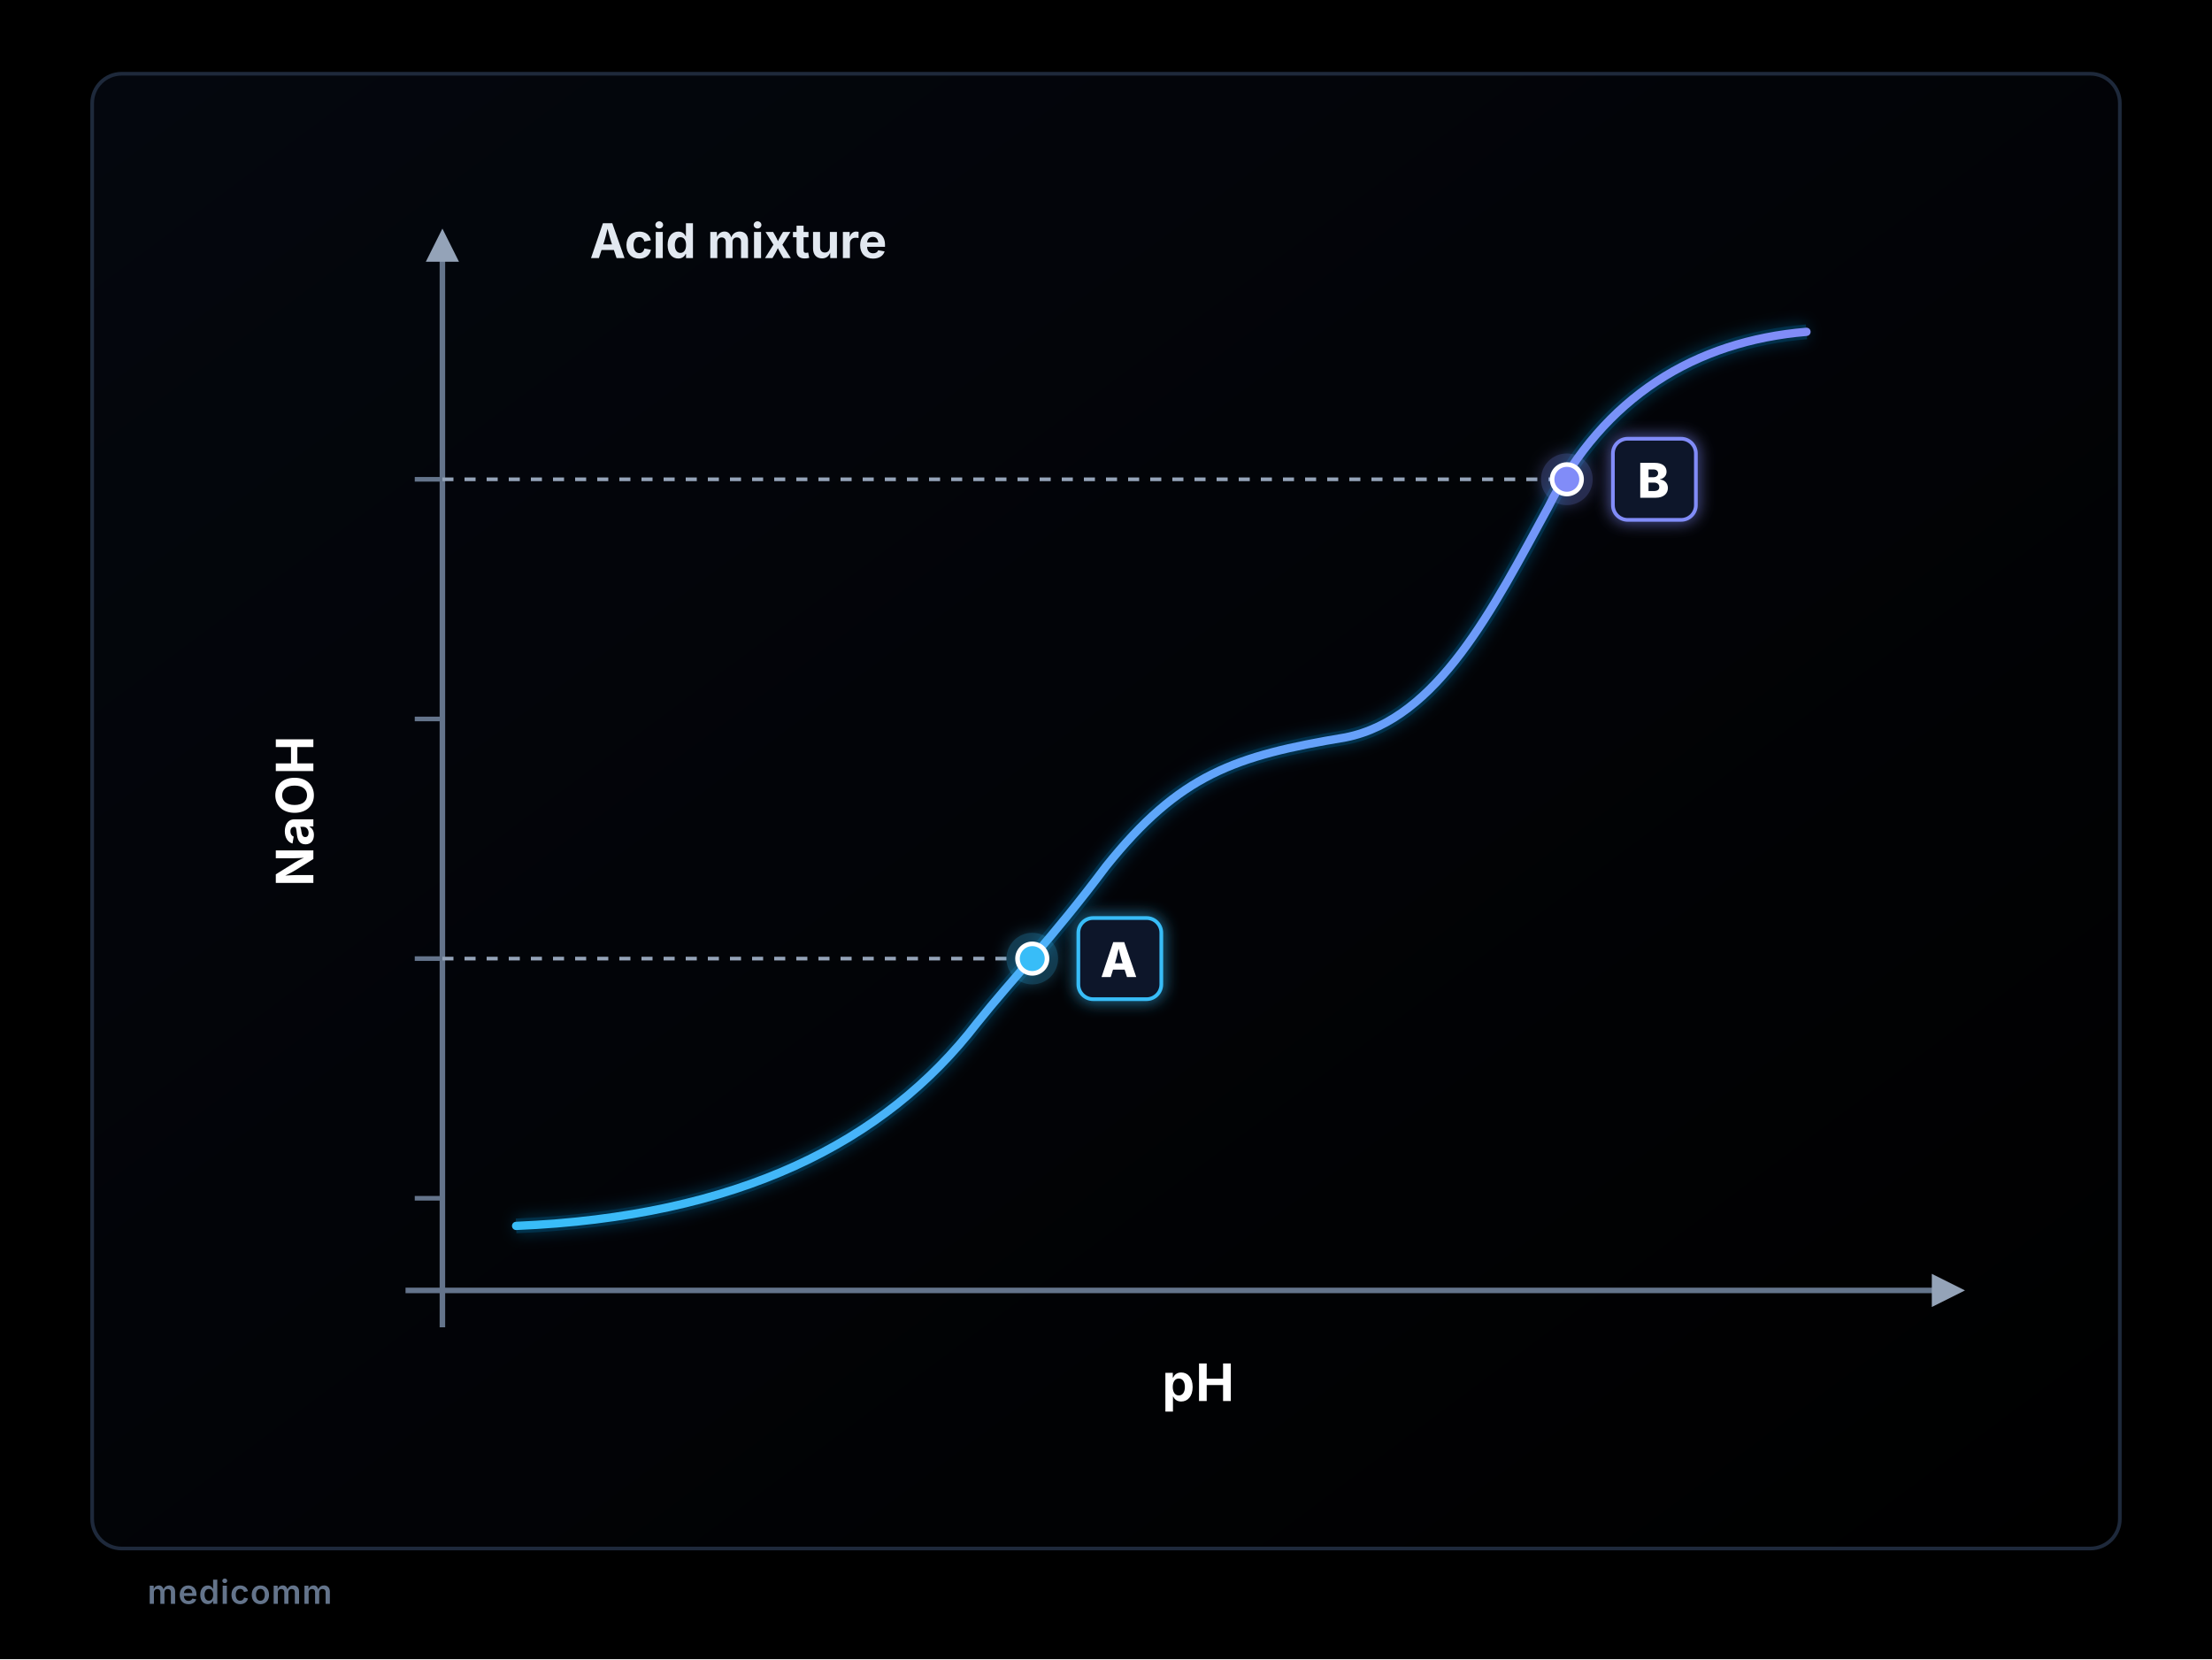
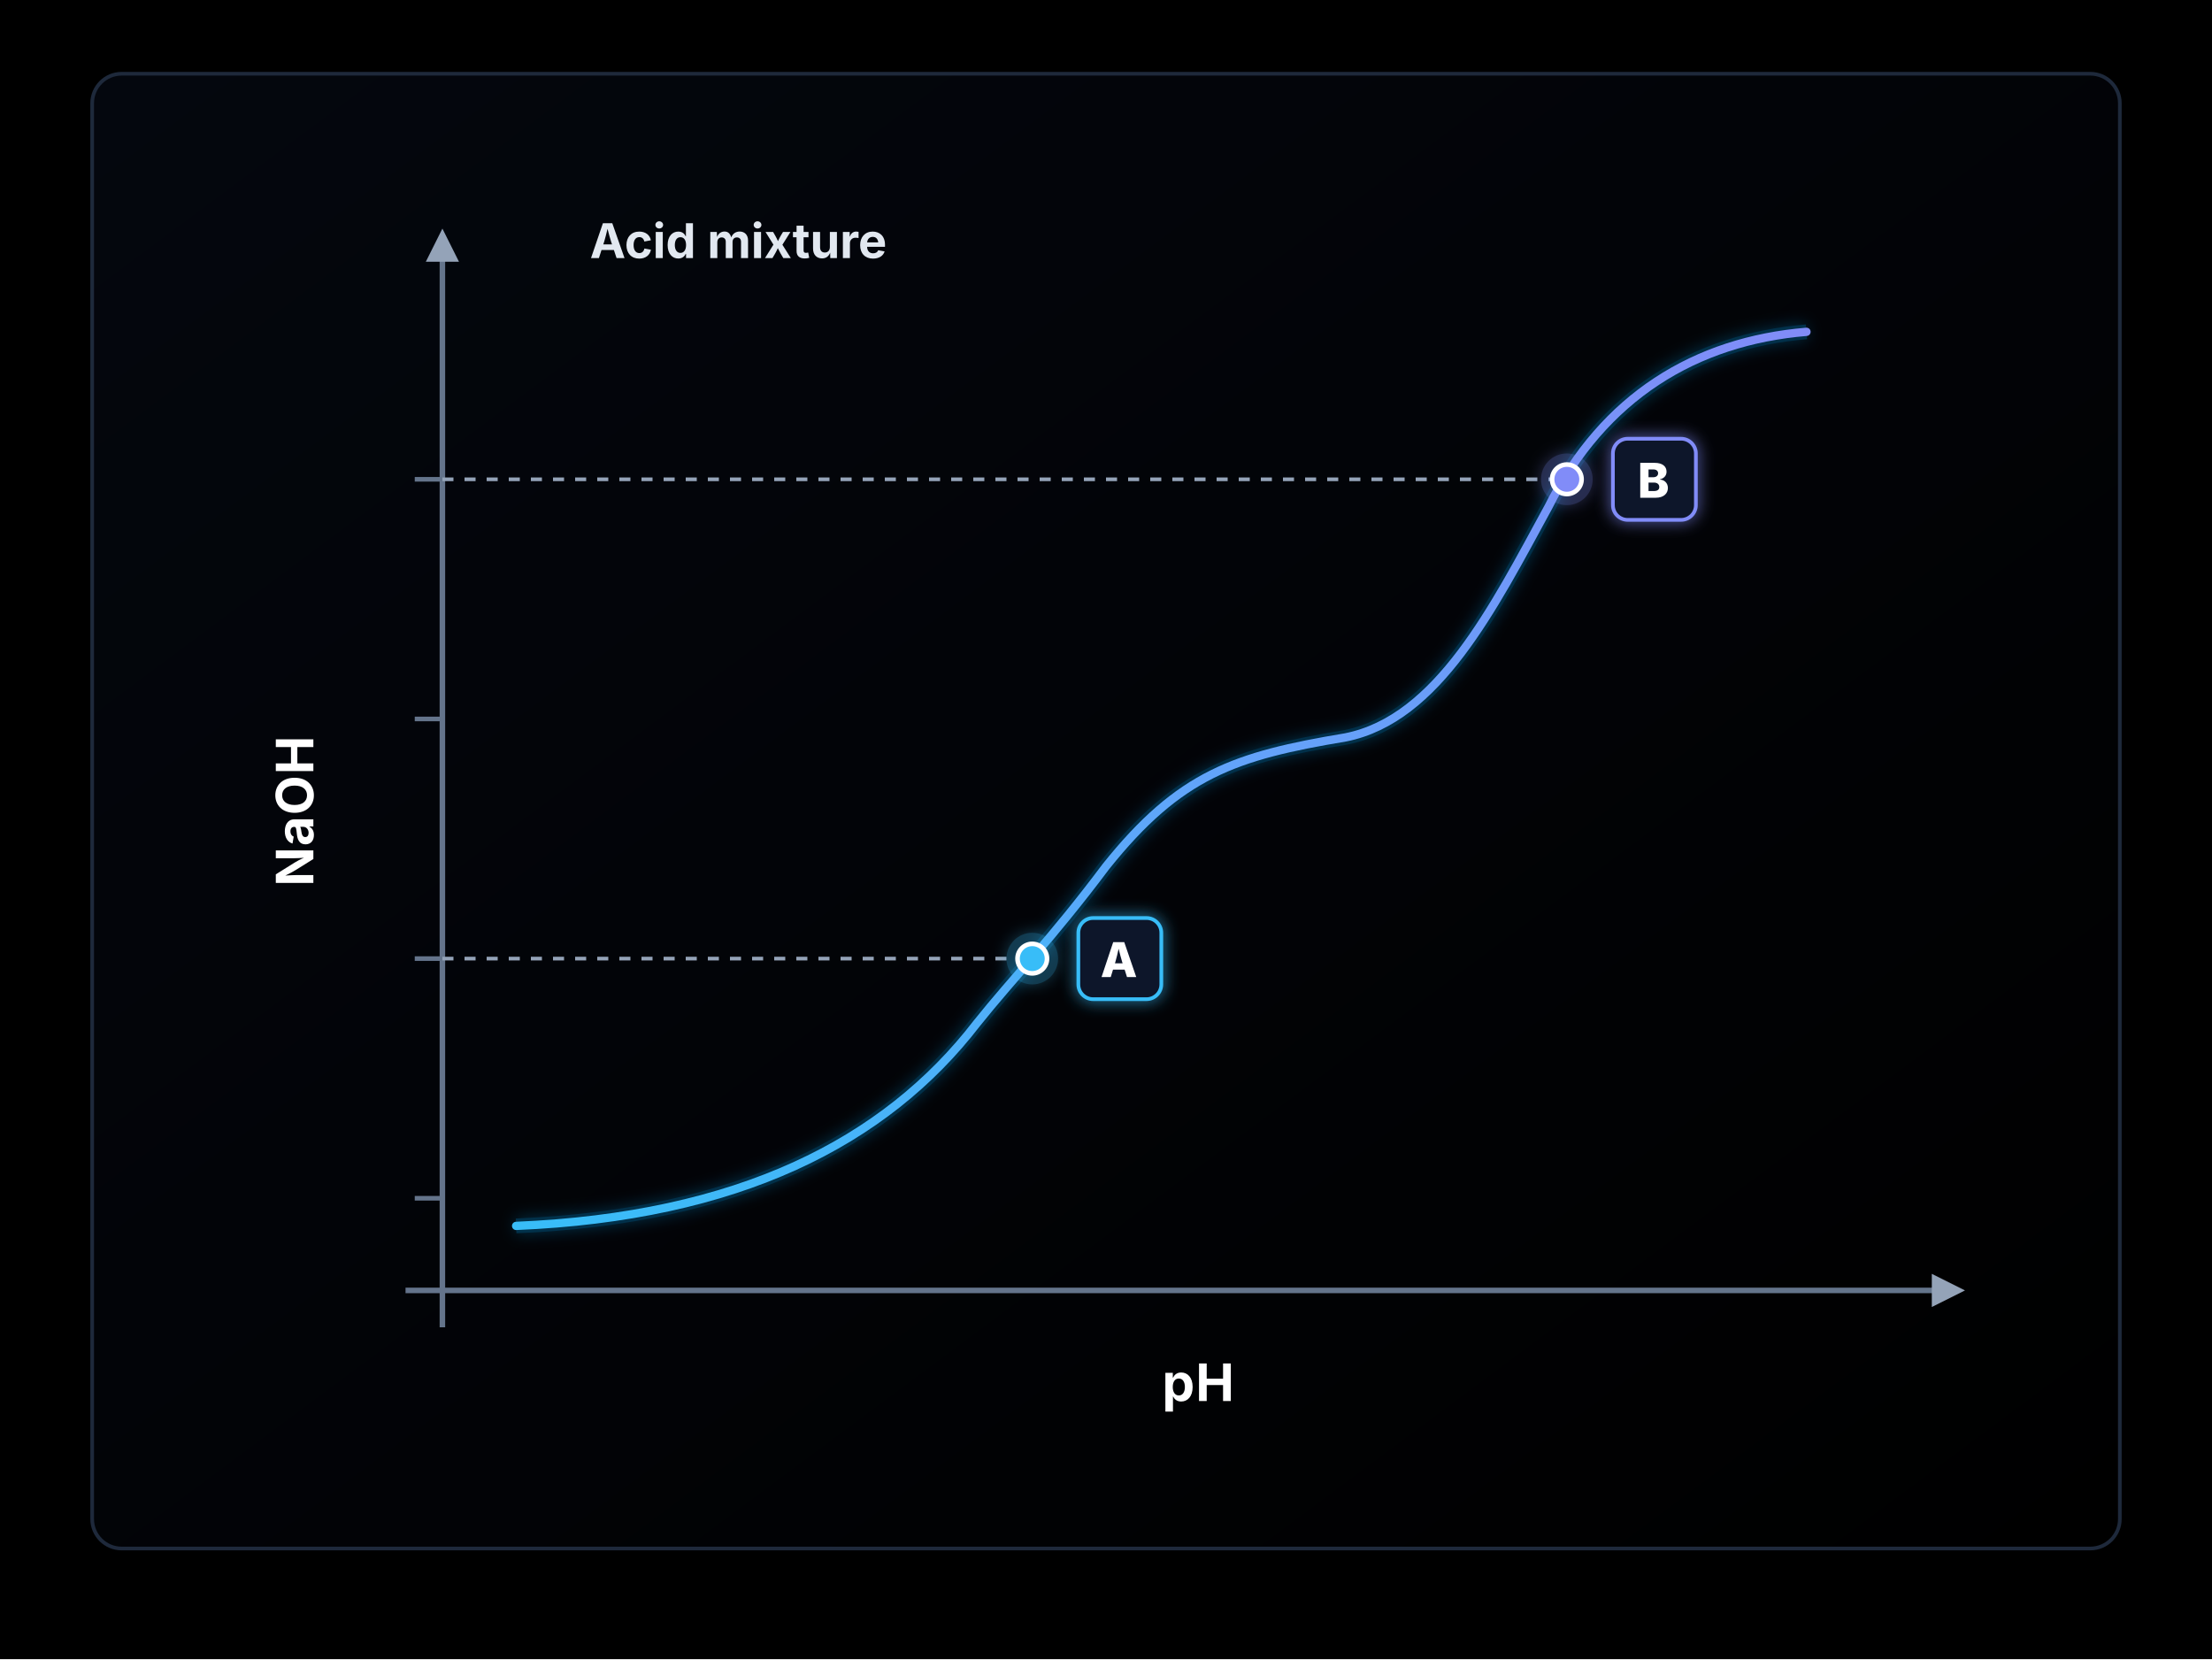
<svg xmlns="http://www.w3.org/2000/svg" viewBox="0 0 1200 900" width="1200" height="900">
  <defs>
    <linearGradient id="bgGrad" x1="0%" y1="0%" x2="100%" y2="100%">
      <stop offset="0%" stop-color="#04070e" />
      <stop offset="100%" stop-color="#000000" />
    </linearGradient>
    <linearGradient id="curveGrad" x1="0%" y1="100%" x2="100%" y2="0%">
      <stop offset="0%" stop-color="#38bdf8" />
      <stop offset="50%" stop-color="#60a5fa" />
      <stop offset="100%" stop-color="#818cf8" />
    </linearGradient>
    <filter id="glow" x="-50%" y="-50%" width="200%" height="200%">
      <feGaussianBlur stdDeviation="4" result="blur" />
      <feComposite in="SourceGraphic" in2="blur" operator="over" />
    </filter>
    <marker id="axisArrow" markerWidth="8" markerHeight="8" refX="5" refY="4" orient="auto">
      <path d="M 1 1 L 7 4 L 1 7 z" fill="#94a3b8" />
    </marker>
  </defs>
  <style>
    .axis-label { font-family: system-ui, -apple-system, sans-serif; font-size: 28px; font-weight: 700; fill: #ffffff; letter-spacing: 0.5px; }
    .tick-label { font-family: system-ui, -apple-system, sans-serif; font-size: 18px; font-weight: 500; fill: #64748b; }
    .chart-title { font-family: system-ui, -apple-system, sans-serif; font-size: 26px; font-weight: 700; fill: #e2e8f0; }
    .point-badge { font-family: system-ui, -apple-system, sans-serif; font-size: 26px; font-weight: 800; fill: #ffffff; }
    .point-sub { font-family: system-ui, -apple-system, sans-serif; font-size: 16px; font-weight: 600; fill: #93c5fd; }
    .watermark { font-family: system-ui, -apple-system, sans-serif; font-size: 18px; font-weight: 600; fill: #64748b; letter-spacing: 0.5px; }
    .grid-line { stroke: #1e293b; stroke-width: 1; stroke-dasharray: 4 4; }
  </style>
  <rect width="1200" height="900" fill="#000000" />
  <rect x="50" y="40" width="1100" height="800" rx="16" fill="url(#bgGrad)" stroke="#1e293b" stroke-width="2" />
  <text x="320" y="140" class="chart-title">Acid mixture</text>
  <line x1="240" y1="720" x2="240" y2="130" stroke="#64748b" stroke-width="3" marker-end="url(#axisArrow)" />
  <text x="170" y="440" class="axis-label" transform="rotate(-90, 170, 440)" text-anchor="middle">NaOH</text>
  <line x1="225" y1="650" x2="240" y2="650" stroke="#64748b" stroke-width="2.5" />
  <line x1="225" y1="520" x2="240" y2="520" stroke="#64748b" stroke-width="2.5" />
  <line x1="225" y1="390" x2="240" y2="390" stroke="#64748b" stroke-width="2.5" />
  <line x1="225" y1="260" x2="240" y2="260" stroke="#64748b" stroke-width="2.5" />
  <line x1="220" y1="700" x2="1060" y2="700" stroke="#64748b" stroke-width="3" marker-end="url(#axisArrow)" />
  <text x="650" y="760" class="axis-label" text-anchor="middle">pH</text>
  <line x1="240" y1="520" x2="560" y2="520" stroke="#94a3b8" stroke-width="2" stroke-dasharray="6 6" />
  <line x1="240" y1="260" x2="850" y2="260" stroke="#94a3b8" stroke-width="2" stroke-dasharray="6 6" />
  <path d="M 280 665             C 400 660, 480 620, 530 555             C 550 530, 570 510, 600 470             C 640 420, 670 410, 730 400             C 780 390, 810 330, 840 275             C 870 215, 920 185, 980 180" fill="none" stroke="#0284c7" stroke-width="8" opacity="0.35" filter="url(#glow)" />
  <path d="M 280 665             C 400 660, 480 620, 530 555             C 550 530, 570 510, 600 470             C 640 420, 670 410, 730 400             C 780 390, 810 330, 840 275             C 870 215, 920 185, 980 180" fill="none" stroke="url(#curveGrad)" stroke-width="4.5" stroke-linecap="round" />
  <g transform="translate(560, 520)">
    <circle cx="0" cy="0" r="14" fill="#38bdf8" opacity="0.3" filter="url(#glow)" />
    <circle cx="0" cy="0" r="8" fill="#38bdf8" stroke="#ffffff" stroke-width="2.5" />
    <rect x="25" y="-22" width="45" height="44" rx="8" fill="#0f172a" stroke="#38bdf8" stroke-width="2" filter="url(#glow)" />
    <text x="47" y="10" text-anchor="middle" class="point-badge" fill="#38bdf8">A</text>
  </g>
  <g transform="translate(850, 260)">
    <circle cx="0" cy="0" r="14" fill="#818cf8" opacity="0.3" filter="url(#glow)" />
    <circle cx="0" cy="0" r="8" fill="#818cf8" stroke="#ffffff" stroke-width="2.5" />
    <rect x="25" y="-22" width="45" height="44" rx="8" fill="#0f172a" stroke="#818cf8" stroke-width="2" filter="url(#glow)" />
    <text x="47" y="10" text-anchor="middle" class="point-badge" fill="#a5b4fc">B</text>
  </g>
-   <text x="80" y="870" class="watermark">medicomm</text>
</svg>
